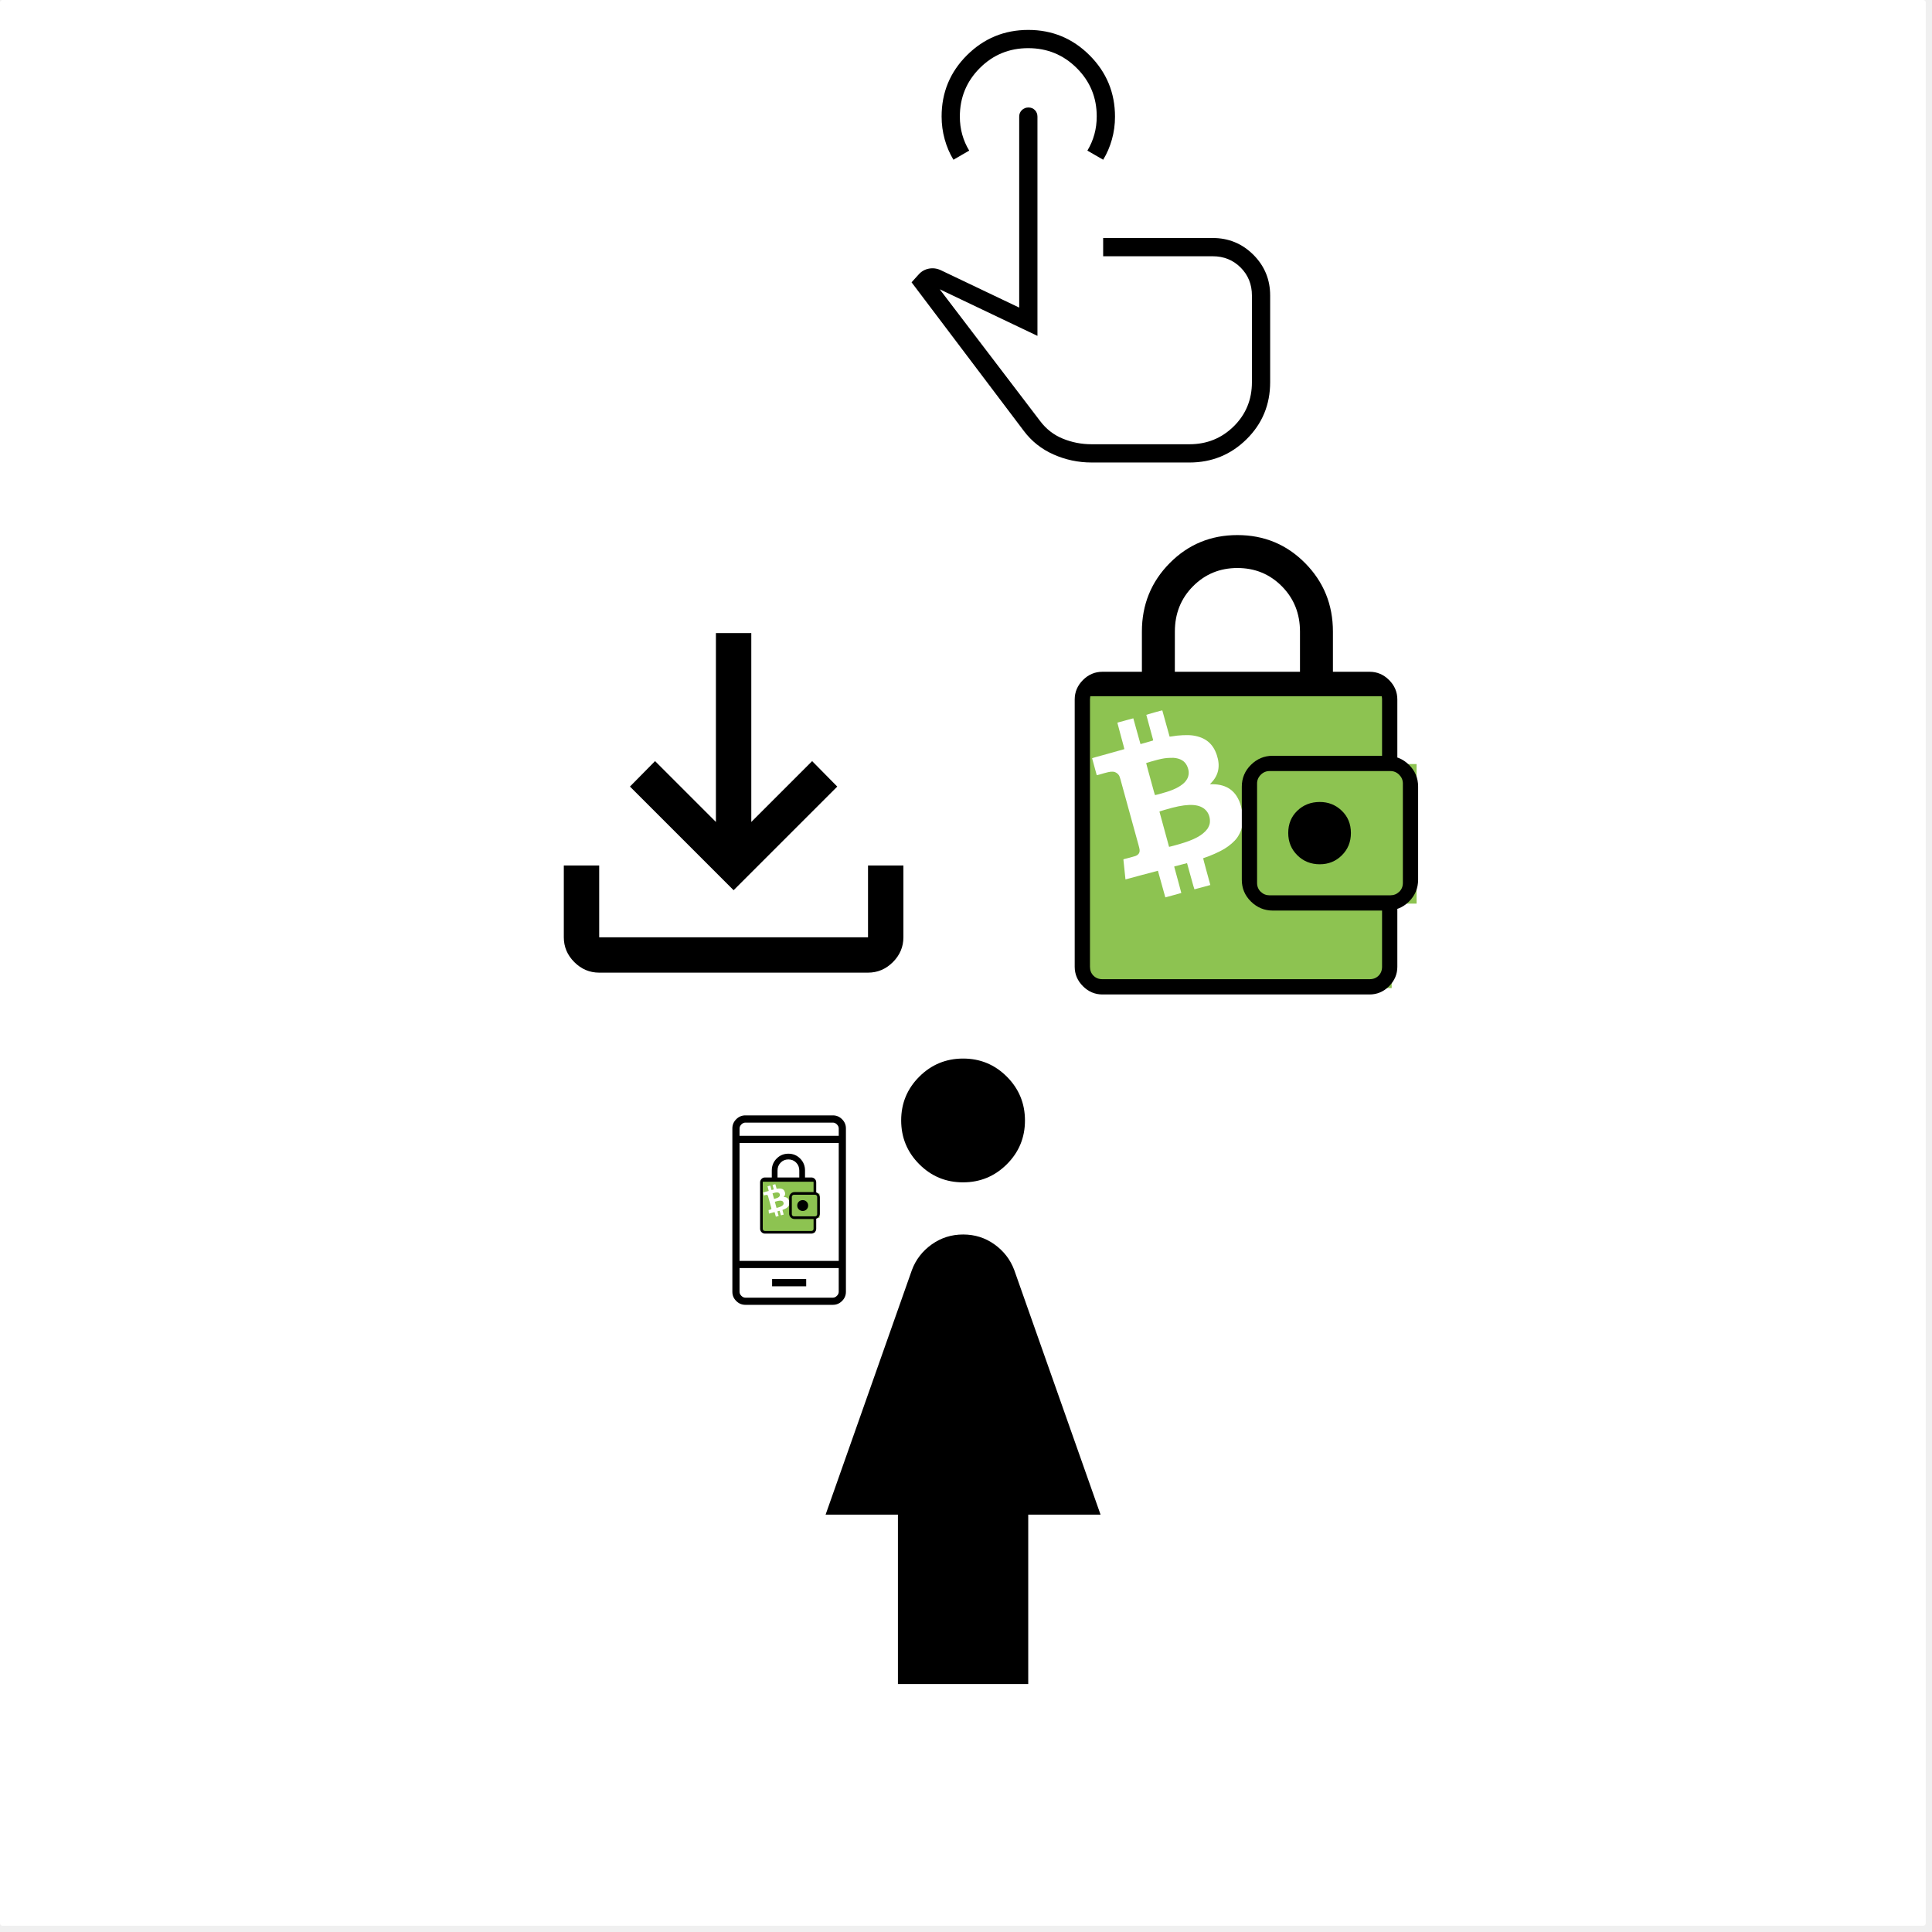
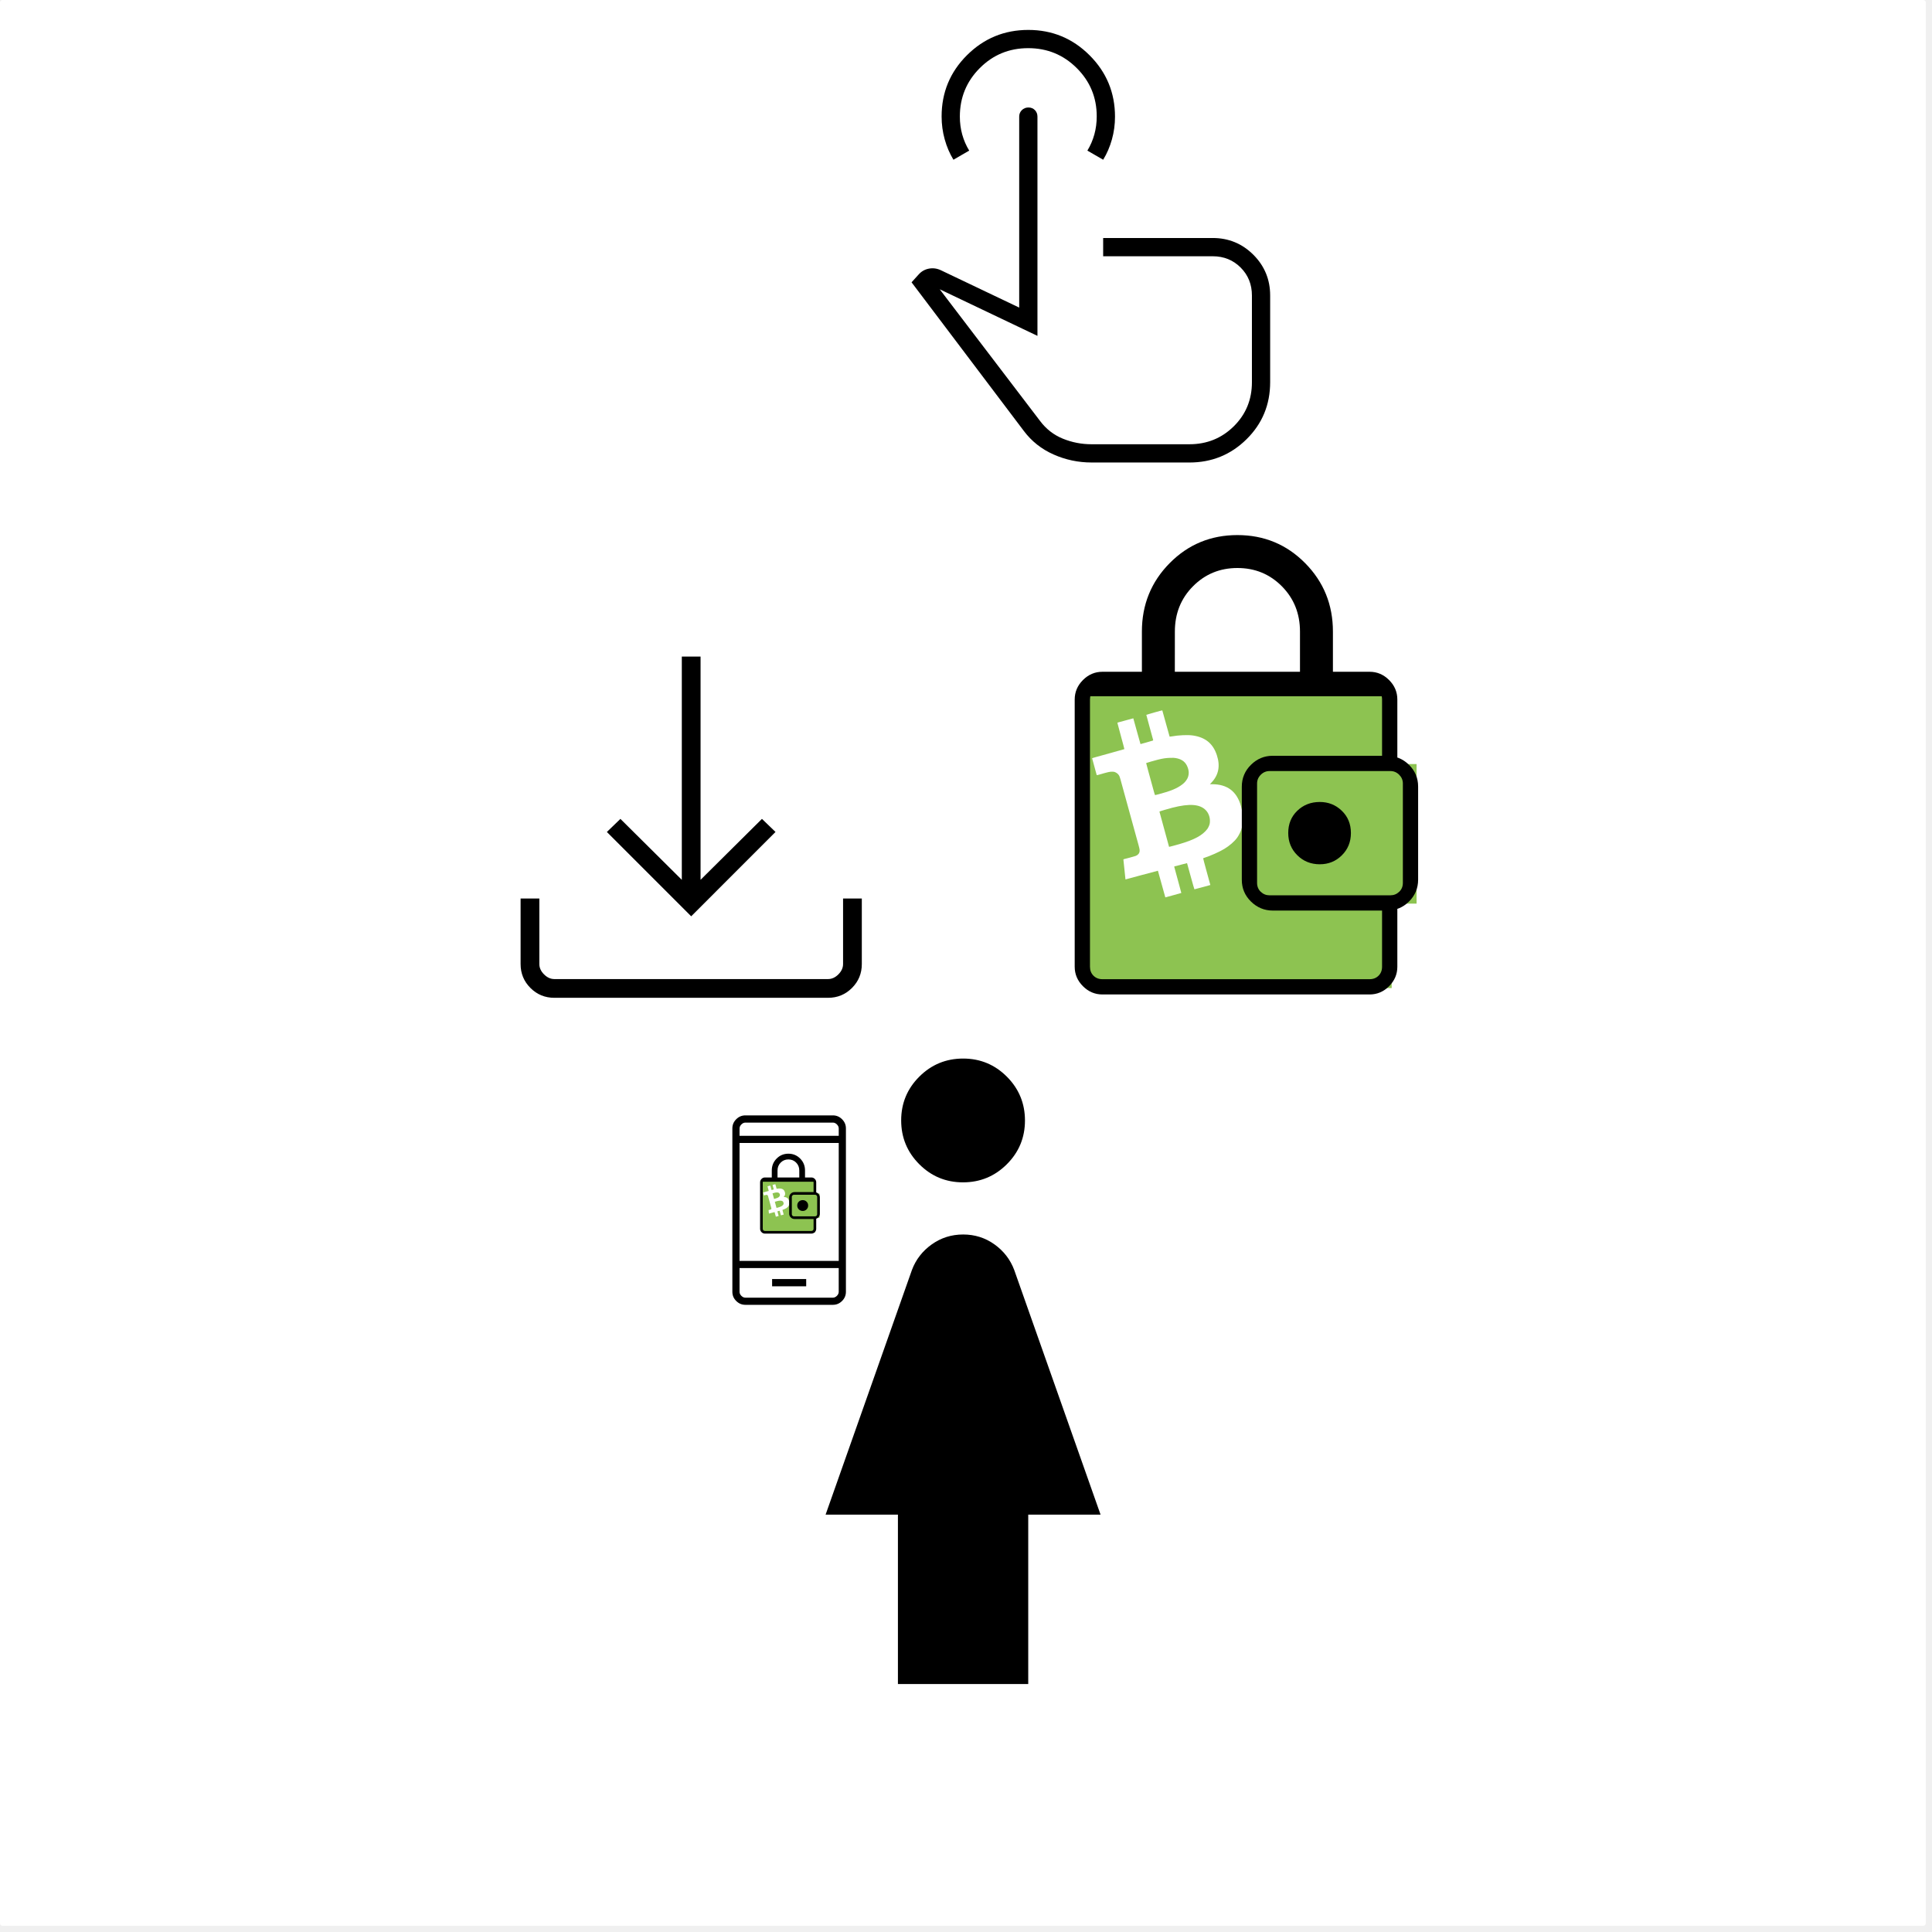
<svg xmlns="http://www.w3.org/2000/svg" width="400" height="400" version="1.1" viewBox="0 0 105.83 105.83" id="svg1986">
  <defs id="defs1990" />
  <rect style="display:inline;fill:#ffffff;fill-opacity:1;stroke:none;stroke-width:0.342;stroke-linejoin:round;stroke-miterlimit:4;stroke-dasharray:none;stroke-dashoffset:7.35;stroke-opacity:1" id="rect49606" width="105.488" height="105.488" x="0" y="-8.8817842e-16" ry="0.133" />
-   <path d="m 40.185,48.764 -5.678,-5.678 1.376,-1.395 3.333,3.333 V 34.677 h 1.938 v 10.348 l 3.333,-3.333 1.376,1.395 z m -7.364,4.515 q -0.785,0 -1.361,-0.576 -0.576,-0.576 -0.576,-1.361 v -3.934 h 1.938 v 3.934 H 47.548 V 47.408 H 49.486 v 3.934 q 0,0.785 -0.576,1.361 -0.576,0.576 -1.361,0.576 z" stroke-width="1.387" id="path1966" />
  <path d="m52.751 64.766q-1.406 0-2.397-0.994-0.99-0.994-0.99-2.4t0.994-2.397q0.994-0.99 2.4-0.99t2.397 0.994q0.99 0.994 0.99 2.4 0 1.406-0.994 2.397-0.994 0.99-2.4 0.99zm-3.565 27.481v-9.279h-3.962l4.729-13.401q0.321-0.857 1.084-1.401 0.763-0.544 1.722-0.544 0.959 0 1.718 0.544 0.758 0.544 1.08 1.401l4.729 13.401h-3.962v9.279z" stroke-width=".054" id="path1974" />
  <path d="m 42.294,70.461 h 1.867 V 70.062 H 42.294 Z M 40.828,71.475 q -0.289,0 -0.5,-0.211 -0.211,-0.211 -0.211,-0.5 v -8.955 q 0,-0.289 0.211,-0.5 0.211,-0.211 0.5,-0.211 h 4.798 q 0.289,0 0.5,0.211 0.211,0.211 0.211,0.5 v 8.955 q 0,0.289 -0.211,0.5 -0.211,0.211 -0.5,0.211 z m -0.318,-2.013 v 1.301 q 0,0.12 0.1,0.22 0.1,0.1 0.22,0.1 h 4.793 q 0.12,0 0.22,-0.1 0.1,-0.1 0.1,-0.22 v -1.301 z m 0,-0.393 h 5.434 v -6.46 h -5.434 z m 0,-6.853 h 5.434 v -0.403 q 0,-0.12 -0.1,-0.22 -0.1,-0.1 -0.22,-0.1 h -4.793 q -0.12,0 -0.22,0.1 -0.1,0.1 -0.1,0.22 z m 0,7.246 v 1.621 -1.621 z m 0,-7.246 v -0.723 0.723 z" id="path926-3" style="stroke-width:0.013" />
  <g id="g1106" transform="matrix(1.071221,0,0,1.071221,131.7275,22.21014)">
    <rect style="fill:#8dc351;fill-opacity:1;stroke:none;stroke-width:0.576;stroke-miterlimit:4;stroke-dasharray:none;stroke-dashoffset:7.35" id="rect2226" width="5.734" height="7.137" x="-56.266" y="18.337" />
    <path d="m -62.894,13.803 h 6.4 v -2.24 c 0,-0.921 -0.309,-1.692 -0.926,-2.316 -0.618,-0.623 -1.375,-0.935 -2.273,-0.935 -0.898,0 -1.656,0.312 -2.273,0.935 -0.618,0.623 -0.926,1.395 -0.926,2.316 z m 4.581,14.045 h -7.781 c -0.443,0 -0.835,-0.17 -1.175,-0.509 -0.34,-0.34 -0.509,-0.731 -0.509,-1.175 V 15.487 c 0,-0.443 0.17,-0.835 0.509,-1.175 0.34,-0.34 0.731,-0.509 1.175,-0.509 h 1.516 v -2.24 c 0,-1.375 0.473,-2.542 1.419,-3.499 0.946,-0.957 2.101,-1.436 3.465,-1.436 1.364,0 2.519,0.479 3.465,1.436 0.946,0.957 1.419,2.123 1.419,3.499 v 2.24 h 1.516 c 0.443,0 0.835,0.17 1.175,0.509 0.34,0.34 0.509,0.731 0.509,1.175 v 1.903 c -0.247,-0.067 -0.504,-0.115 -0.77,-0.143 -0.267,-0.028 -0.571,-0.042 -0.914,-0.042 v -1.718 h -12.799 v 10.677 h 6.854 c 0.124,0.326 0.253,0.613 0.387,0.863 0.135,0.25 0.314,0.523 0.539,0.821 z m -7.781,-12.361 v 10.677 z" stroke-width="0.025" id="path26-7" />
    <g transform="matrix(0.01548122,0,0,0.01548122,-69.10159,16.35351)" id="g58-6-7">
      <rect style="fill:#8dc351;fill-opacity:1;stroke-width:65.595;stroke-linejoin:round;stroke-dashoffset:7.35" id="rect3960-5" width="1000.355" height="963.94" x="116.863" y="-95.88" />
      <g transform="matrix(0.04188,0,0,0.04188,75.616,54.993)" fill="#8dc351" id="g52-2-9">
        <path d="m 7525,15989 c -349,-23 -745,-74 -1074,-139 -1411,-279 -2741,-944 -3806,-1903 -103,-94 -479,-466 -575,-572 -245,-266 -540,-648 -754,-974 -84,-128 -216,-339 -216,-346 0,-2 -17,-32 -38,-66 -48,-80 -130,-233 -220,-414 C 359,10611 82,9566 10,8445 -3,8240 -3,7750 10,7545 113,5935 655,4458 1610,3185 c 239,-319 428,-535 744,-850 286,-286 436,-420 706,-632 C 4666,442 6732,-162 8765,35 c 1734,169 3354,891 4645,2071 632,577 1156,1241 1589,2014 64,113 231,450 301,605 345,767 574,1625 659,2470 32,311 41,496 41,810 0,808 -118,1588 -356,2359 -526,1697 -1613,3186 -3064,4197 -1216,848 -2616,1332 -4135,1429 -181,11 -740,11 -920,-1 z" id="path50-9-2" />
      </g>
      <g transform="matrix(0.0610117,0,0,0.0610117,-103.8285,-229.3502)" fill="#ffffff" id="g56-1-2">
        <path d="m 7751,13046 c -6,-17 -62,-222 -127,-456 -195,-713 -262,-951 -266,-956 -3,-2 -398,103 -879,234 -481,131 -875,238 -877,237 -3,-3 -112,-1041 -112,-1071 0,-17 8,-23 33,-28 75,-14 558,-147 627,-172 101,-38 181,-113 204,-193 28,-95 21,-155 -43,-390 -33,-119 -139,-504 -236,-856 -97,-352 -239,-867 -315,-1145 -76,-278 -193,-703 -260,-945 -67,-242 -142,-514 -166,-605 -25,-91 -57,-185 -72,-210 -44,-77 -110,-138 -190,-177 -67,-34 -84,-38 -171,-41 -134,-6 -233,16 -734,162 -81,23 -120,30 -122,22 -7,-20 -247,-901 -249,-910 0,-4 87,-33 194,-62 107,-30 499,-138 870,-241 371,-102 678,-189 682,-192 4,-3 -81,-323 -188,-711 -107,-388 -192,-710 -190,-715 2,-6 28,-17 57,-24 30,-8 222,-61 428,-117 206,-57 376,-103 377,-101 1,1 88,315 193,697 106,382 194,696 196,698 2,2 137,-35 302,-83 164,-48 318,-92 343,-100 35,-10 44,-17 42,-31 -2,-11 -87,-320 -188,-689 -101,-368 -184,-674 -184,-680 0,-9 858,-250 865,-243 2,2 91,322 198,711 107,389 196,710 199,712 2,3 42,-2 89,-10 416,-74 899,-94 1184,-51 672,104 1078,440 1283,1061 196,592 97,1085 -302,1499 l -73,76 h 118 c 828,0 1344,393 1564,1190 130,470 135,910 15,1273 -41,126 -137,313 -218,427 -145,205 -419,444 -699,612 -277,166 -754,378 -1083,483 -30,10 -58,20 -62,24 -4,3 71,290 166,636 96,347 185,671 198,721 l 25,91 -426,117 c -234,64 -431,116 -436,116 -6,0 -98,-318 -204,-707 -107,-390 -195,-709 -196,-710 -1,-2 -143,35 -316,81 -173,46 -329,87 -346,91 -18,3 -33,12 -33,18 0,11 16,68 259,952 71,259 128,471 126,473 -1,1 -196,56 -433,121 l -431,118 z m 442,-2762 c 928,-243 1429,-470 1733,-785 93,-98 132,-151 179,-252 54,-113 70,-186 69,-317 0,-211 -79,-419 -214,-563 -317,-339 -883,-384 -1824,-143 -226,58 -696,197 -696,207 0,4 117,433 260,953 143,520 260,948 260,951 0,10 22,5 233,-51 z M 7391,7495 c 657,-172 1015,-321 1295,-540 97,-76 161,-145 225,-243 60,-91 87,-161 107,-277 19,-113 7,-234 -39,-369 -102,-305 -310,-473 -660,-532 -82,-13 -140,-16 -298,-11 -227,6 -400,32 -681,103 -171,42 -609,170 -618,179 -4,4 126,484 431,1588 24,87 46,147 53,147 6,0 90,-20 185,-45 z" fill="#ffffff" id="path54-2-8" />
      </g>
    </g>
    <path d="m -67.233,26.61 v 2.728 -14.939 z m 0.637,3.509 q -0.574,0 -0.996,-0.422 -0.422,-0.422 -0.422,-0.996 V 15.036 q 0,-0.574 0.422,-0.996 0.422,-0.422 0.996,-0.422 h 13.662 q 0.574,0 0.996,0.422 0.422,0.422 0.422,0.996 v 3.455 h -0.781 V 15.036 q 0,-0.279 -0.179,-0.458 -0.179,-0.179 -0.458,-0.179 h -13.662 q -0.279,0 -0.458,0.179 -0.179,0.179 -0.179,0.458 v 13.665 q 0,0.279 0.179,0.458 0.179,0.179 0.458,0.179 h 13.662 q 0.279,0 0.458,-0.179 0.179,-0.179 0.179,-0.458 v -3.449 h 0.781 v 3.449 q 0,0.574 -0.422,0.996 -0.422,0.422 -0.996,0.422 z m 8.712,-4.29 q -0.645,0 -1.115,-0.46 -0.47,-0.46 -0.47,-1.114 v -4.759 q 0,-0.658 0.468,-1.12 0.468,-0.462 1.108,-0.462 h 5.833 q 0.669,0 1.138,0.46 0.469,0.46 0.469,1.114 v 4.759 q 0,0.658 -0.467,1.12 -0.467,0.462 -1.131,0.462 z m 6.014,-0.781 q 0.259,0 0.448,-0.179 0.189,-0.179 0.189,-0.458 V 19.332 q 0,-0.259 -0.189,-0.448 -0.189,-0.189 -0.448,-0.189 h -6.181 q -0.259,0 -0.448,0.189 -0.189,0.189 -0.189,0.448 v 5.08 q 0,0.279 0.189,0.458 0.189,0.179 0.448,0.179 z m -3.608,-1.587 q 0.664,0 1.126,-0.459 0.462,-0.459 0.462,-1.138 0,-0.69 -0.466,-1.139 -0.466,-0.449 -1.125,-0.449 -0.684,0 -1.149,0.447 -0.465,0.447 -0.465,1.138 0,0.679 0.465,1.14 0.465,0.461 1.152,0.461 z" id="path1628" style="stroke-width:0.026" />
  </g>
  <g id="g1106-3" transform="matrix(0.1863382,0,0,0.1863382,54.30999,61.96136)">
    <rect style="fill:#8dc351;fill-opacity:1;stroke:none;stroke-width:0.576;stroke-miterlimit:4;stroke-dasharray:none;stroke-dashoffset:7.35" id="rect2226-6" width="5.734" height="7.137" x="-56.266" y="18.337" />
    <path d="m -62.894,13.803 h 6.4 v -2.24 c 0,-0.921 -0.309,-1.692 -0.926,-2.316 -0.618,-0.623 -1.375,-0.935 -2.273,-0.935 -0.898,0 -1.656,0.312 -2.273,0.935 -0.618,0.623 -0.926,1.395 -0.926,2.316 z m 4.581,14.045 h -7.781 c -0.443,0 -0.835,-0.17 -1.175,-0.509 -0.34,-0.34 -0.509,-0.731 -0.509,-1.175 V 15.487 c 0,-0.443 0.17,-0.835 0.509,-1.175 0.34,-0.34 0.731,-0.509 1.175,-0.509 h 1.516 v -2.24 c 0,-1.375 0.473,-2.542 1.419,-3.499 0.946,-0.957 2.101,-1.436 3.465,-1.436 1.364,0 2.519,0.479 3.465,1.436 0.946,0.957 1.419,2.123 1.419,3.499 v 2.24 h 1.516 c 0.443,0 0.835,0.17 1.175,0.509 0.34,0.34 0.509,0.731 0.509,1.175 v 1.903 c -0.247,-0.067 -0.504,-0.115 -0.77,-0.143 -0.267,-0.028 -0.571,-0.042 -0.914,-0.042 v -1.718 h -12.799 v 10.677 h 6.854 c 0.124,0.326 0.253,0.613 0.387,0.863 0.135,0.25 0.314,0.523 0.539,0.821 z m -7.781,-12.361 v 10.677 z" stroke-width="0.025" id="path26-7-7" />
    <g transform="matrix(0.01548122,0,0,0.01548122,-69.10159,16.35351)" id="g58-6-7-5">
      <rect style="fill:#8dc351;fill-opacity:1;stroke-width:65.595;stroke-linejoin:round;stroke-dashoffset:7.35" id="rect3960-5-3" width="1000.355" height="963.94" x="116.863" y="-95.88" />
      <g transform="matrix(0.04188,0,0,0.04188,75.616,54.993)" fill="#8dc351" id="g52-2-9-5">
        <path d="m 7525,15989 c -349,-23 -745,-74 -1074,-139 -1411,-279 -2741,-944 -3806,-1903 -103,-94 -479,-466 -575,-572 -245,-266 -540,-648 -754,-974 -84,-128 -216,-339 -216,-346 0,-2 -17,-32 -38,-66 -48,-80 -130,-233 -220,-414 C 359,10611 82,9566 10,8445 -3,8240 -3,7750 10,7545 113,5935 655,4458 1610,3185 c 239,-319 428,-535 744,-850 286,-286 436,-420 706,-632 C 4666,442 6732,-162 8765,35 c 1734,169 3354,891 4645,2071 632,577 1156,1241 1589,2014 64,113 231,450 301,605 345,767 574,1625 659,2470 32,311 41,496 41,810 0,808 -118,1588 -356,2359 -526,1697 -1613,3186 -3064,4197 -1216,848 -2616,1332 -4135,1429 -181,11 -740,11 -920,-1 z" id="path50-9-2-6" />
      </g>
      <g transform="matrix(0.0610117,0,0,0.0610117,-103.8285,-229.3502)" fill="#ffffff" id="g56-1-2-2">
        <path d="m 7751,13046 c -6,-17 -62,-222 -127,-456 -195,-713 -262,-951 -266,-956 -3,-2 -398,103 -879,234 -481,131 -875,238 -877,237 -3,-3 -112,-1041 -112,-1071 0,-17 8,-23 33,-28 75,-14 558,-147 627,-172 101,-38 181,-113 204,-193 28,-95 21,-155 -43,-390 -33,-119 -139,-504 -236,-856 -97,-352 -239,-867 -315,-1145 -76,-278 -193,-703 -260,-945 -67,-242 -142,-514 -166,-605 -25,-91 -57,-185 -72,-210 -44,-77 -110,-138 -190,-177 -67,-34 -84,-38 -171,-41 -134,-6 -233,16 -734,162 -81,23 -120,30 -122,22 -7,-20 -247,-901 -249,-910 0,-4 87,-33 194,-62 107,-30 499,-138 870,-241 371,-102 678,-189 682,-192 4,-3 -81,-323 -188,-711 -107,-388 -192,-710 -190,-715 2,-6 28,-17 57,-24 30,-8 222,-61 428,-117 206,-57 376,-103 377,-101 1,1 88,315 193,697 106,382 194,696 196,698 2,2 137,-35 302,-83 164,-48 318,-92 343,-100 35,-10 44,-17 42,-31 -2,-11 -87,-320 -188,-689 -101,-368 -184,-674 -184,-680 0,-9 858,-250 865,-243 2,2 91,322 198,711 107,389 196,710 199,712 2,3 42,-2 89,-10 416,-74 899,-94 1184,-51 672,104 1078,440 1283,1061 196,592 97,1085 -302,1499 l -73,76 h 118 c 828,0 1344,393 1564,1190 130,470 135,910 15,1273 -41,126 -137,313 -218,427 -145,205 -419,444 -699,612 -277,166 -754,378 -1083,483 -30,10 -58,20 -62,24 -4,3 71,290 166,636 96,347 185,671 198,721 l 25,91 -426,117 c -234,64 -431,116 -436,116 -6,0 -98,-318 -204,-707 -107,-390 -195,-709 -196,-710 -1,-2 -143,35 -316,81 -173,46 -329,87 -346,91 -18,3 -33,12 -33,18 0,11 16,68 259,952 71,259 128,471 126,473 -1,1 -196,56 -433,121 l -431,118 z m 442,-2762 c 928,-243 1429,-470 1733,-785 93,-98 132,-151 179,-252 54,-113 70,-186 69,-317 0,-211 -79,-419 -214,-563 -317,-339 -883,-384 -1824,-143 -226,58 -696,197 -696,207 0,4 117,433 260,953 143,520 260,948 260,951 0,10 22,5 233,-51 z M 7391,7495 c 657,-172 1015,-321 1295,-540 97,-76 161,-145 225,-243 60,-91 87,-161 107,-277 19,-113 7,-234 -39,-369 -102,-305 -310,-473 -660,-532 -82,-13 -140,-16 -298,-11 -227,6 -400,32 -681,103 -171,42 -609,170 -618,179 -4,4 126,484 431,1588 24,87 46,147 53,147 6,0 90,-20 185,-45 z" fill="#ffffff" id="path54-2-8-9" />
      </g>
    </g>
    <path d="m -67.233,26.61 v 2.728 -14.939 z m 0.637,3.509 q -0.574,0 -0.996,-0.422 -0.422,-0.422 -0.422,-0.996 V 15.036 q 0,-0.574 0.422,-0.996 0.422,-0.422 0.996,-0.422 h 13.662 q 0.574,0 0.996,0.422 0.422,0.422 0.422,0.996 v 3.455 h -0.781 V 15.036 q 0,-0.279 -0.179,-0.458 -0.179,-0.179 -0.458,-0.179 h -13.662 q -0.279,0 -0.458,0.179 -0.179,0.179 -0.179,0.458 v 13.665 q 0,0.279 0.179,0.458 0.179,0.179 0.458,0.179 h 13.662 q 0.279,0 0.458,-0.179 0.179,-0.179 0.179,-0.458 v -3.449 h 0.781 v 3.449 q 0,0.574 -0.422,0.996 -0.422,0.422 -0.996,0.422 z m 8.712,-4.29 q -0.645,0 -1.115,-0.46 -0.47,-0.46 -0.47,-1.114 v -4.759 q 0,-0.658 0.468,-1.12 0.468,-0.462 1.108,-0.462 h 5.833 q 0.669,0 1.138,0.46 0.469,0.46 0.469,1.114 v 4.759 q 0,0.658 -0.467,1.12 -0.467,0.462 -1.131,0.462 z m 6.014,-0.781 q 0.259,0 0.448,-0.179 0.189,-0.179 0.189,-0.458 V 19.332 q 0,-0.259 -0.189,-0.448 -0.189,-0.189 -0.448,-0.189 h -6.181 q -0.259,0 -0.448,0.189 -0.189,0.189 -0.189,0.448 v 5.08 q 0,0.279 0.189,0.458 0.189,0.179 0.448,0.179 z m -3.608,-1.587 q 0.664,0 1.126,-0.459 0.462,-0.459 0.462,-1.138 0,-0.69 -0.466,-1.139 -0.466,-0.449 -1.125,-0.449 -0.684,0 -1.149,0.447 -0.465,0.447 -0.465,1.138 0,0.679 0.465,1.14 0.465,0.461 1.152,0.461 z" id="path1628-1" style="stroke-width:0.026" />
  </g>
  <path d="m 59.791,25.334 q -1.092,0 -2.082,-0.44 -0.99,-0.44 -1.625,-1.287 l -6.151,-8.143 0.382,-0.422 q 0.23,-0.262 0.565,-0.326 0.335,-0.064 0.657,0.086 l 4.292,2.047 V 6.388 q 0,-0.212 0.146,-0.356 0.146,-0.144 0.361,-0.144 0.215,0 0.354,0.144 0.139,0.144 0.139,0.356 V 18.398 l -5.354,-2.552 5.494,7.209 q 0.502,0.67 1.253,0.975 0.75,0.305 1.569,0.305 h 5.361 q 1.435,0 2.43,-0.982 0.995,-0.982 0.995,-2.417 v -4.749 q 0,-0.914 -0.618,-1.532 -0.618,-0.618 -1.532,-0.618 h -5.999 v -1 h 5.996 q 1.313,0 2.233,0.919 0.919,0.919 0.919,2.231 v 4.747 q 0,1.849 -1.292,3.125 -1.292,1.276 -3.132,1.276 z M 52.227,8.75 q -0.31,-0.509 -0.479,-1.118 -0.169,-0.608 -0.169,-1.252 0,-1.974 1.391,-3.358 1.391,-1.383 3.358,-1.383 1.967,0 3.358,1.391 1.391,1.391 1.391,3.364 0,0.642 -0.169,1.245 -0.169,0.604 -0.479,1.111 l -0.865,-0.5 q 0.252,-0.415 0.382,-0.886 0.13,-0.471 0.13,-0.992 0,-1.552 -1.095,-2.643 -1.095,-1.091 -2.659,-1.091 -1.564,0 -2.654,1.094 -1.09,1.094 -1.09,2.656 0,0.512 0.13,0.98 0.13,0.467 0.382,0.882 z m 7.811,9.936 z" id="path1085" style="stroke-width:0.032" />
+   <path d="m 37.862,50.192 -4.619,-4.619 0.742,-0.716 3.363,3.338 V 35.966 h 1.027 v 12.228 l 3.363,-3.338 0.742,0.716 z m -7.497,4.465 q -0.77,0 -1.309,-0.539 -0.539,-0.539 -0.539,-1.309 v -3.592 h 1.027 v 3.592 q 0,0.308 0.257,0.565 0.257,0.257 0.565,0.257 H 45.359 q 0.308,0 0.565,-0.257 0.257,-0.257 0.257,-0.565 v -3.592 h 1.027 v 3.592 q 0,0.77 -0.539,1.309 -0.539,0.539 -1.309,0.539 z" id="path892" style="stroke-width:0.033" />
</svg>
